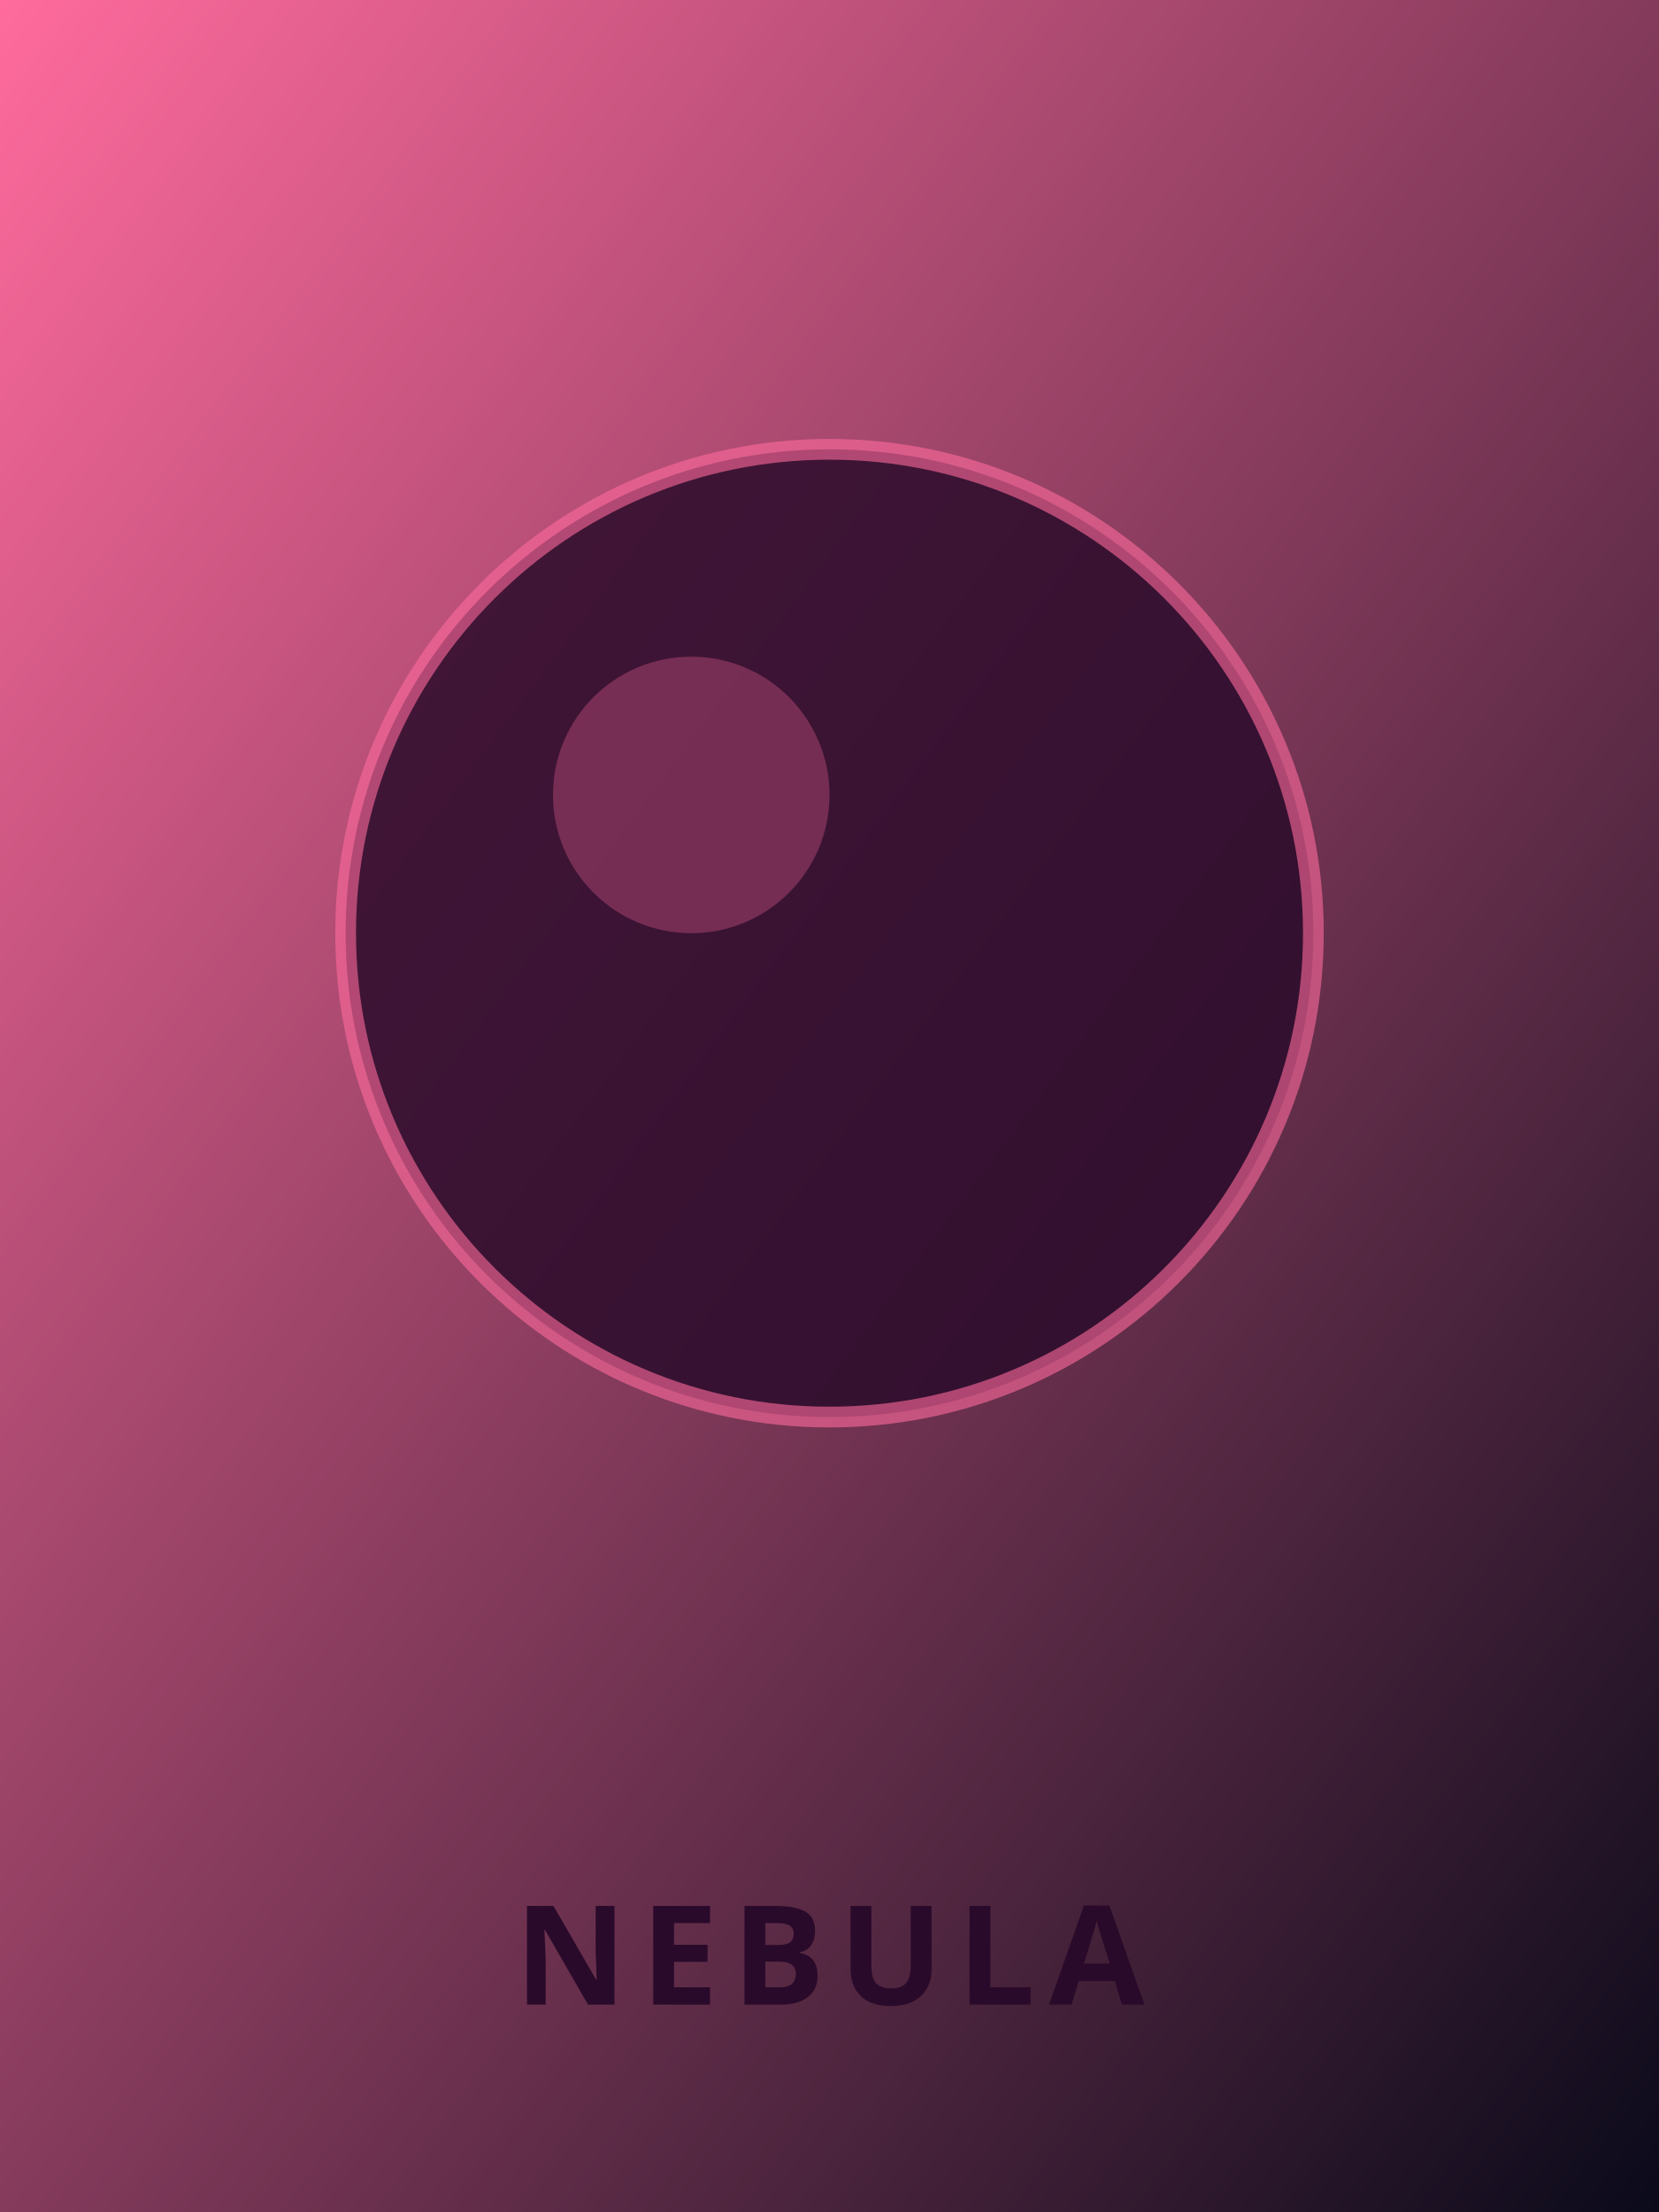
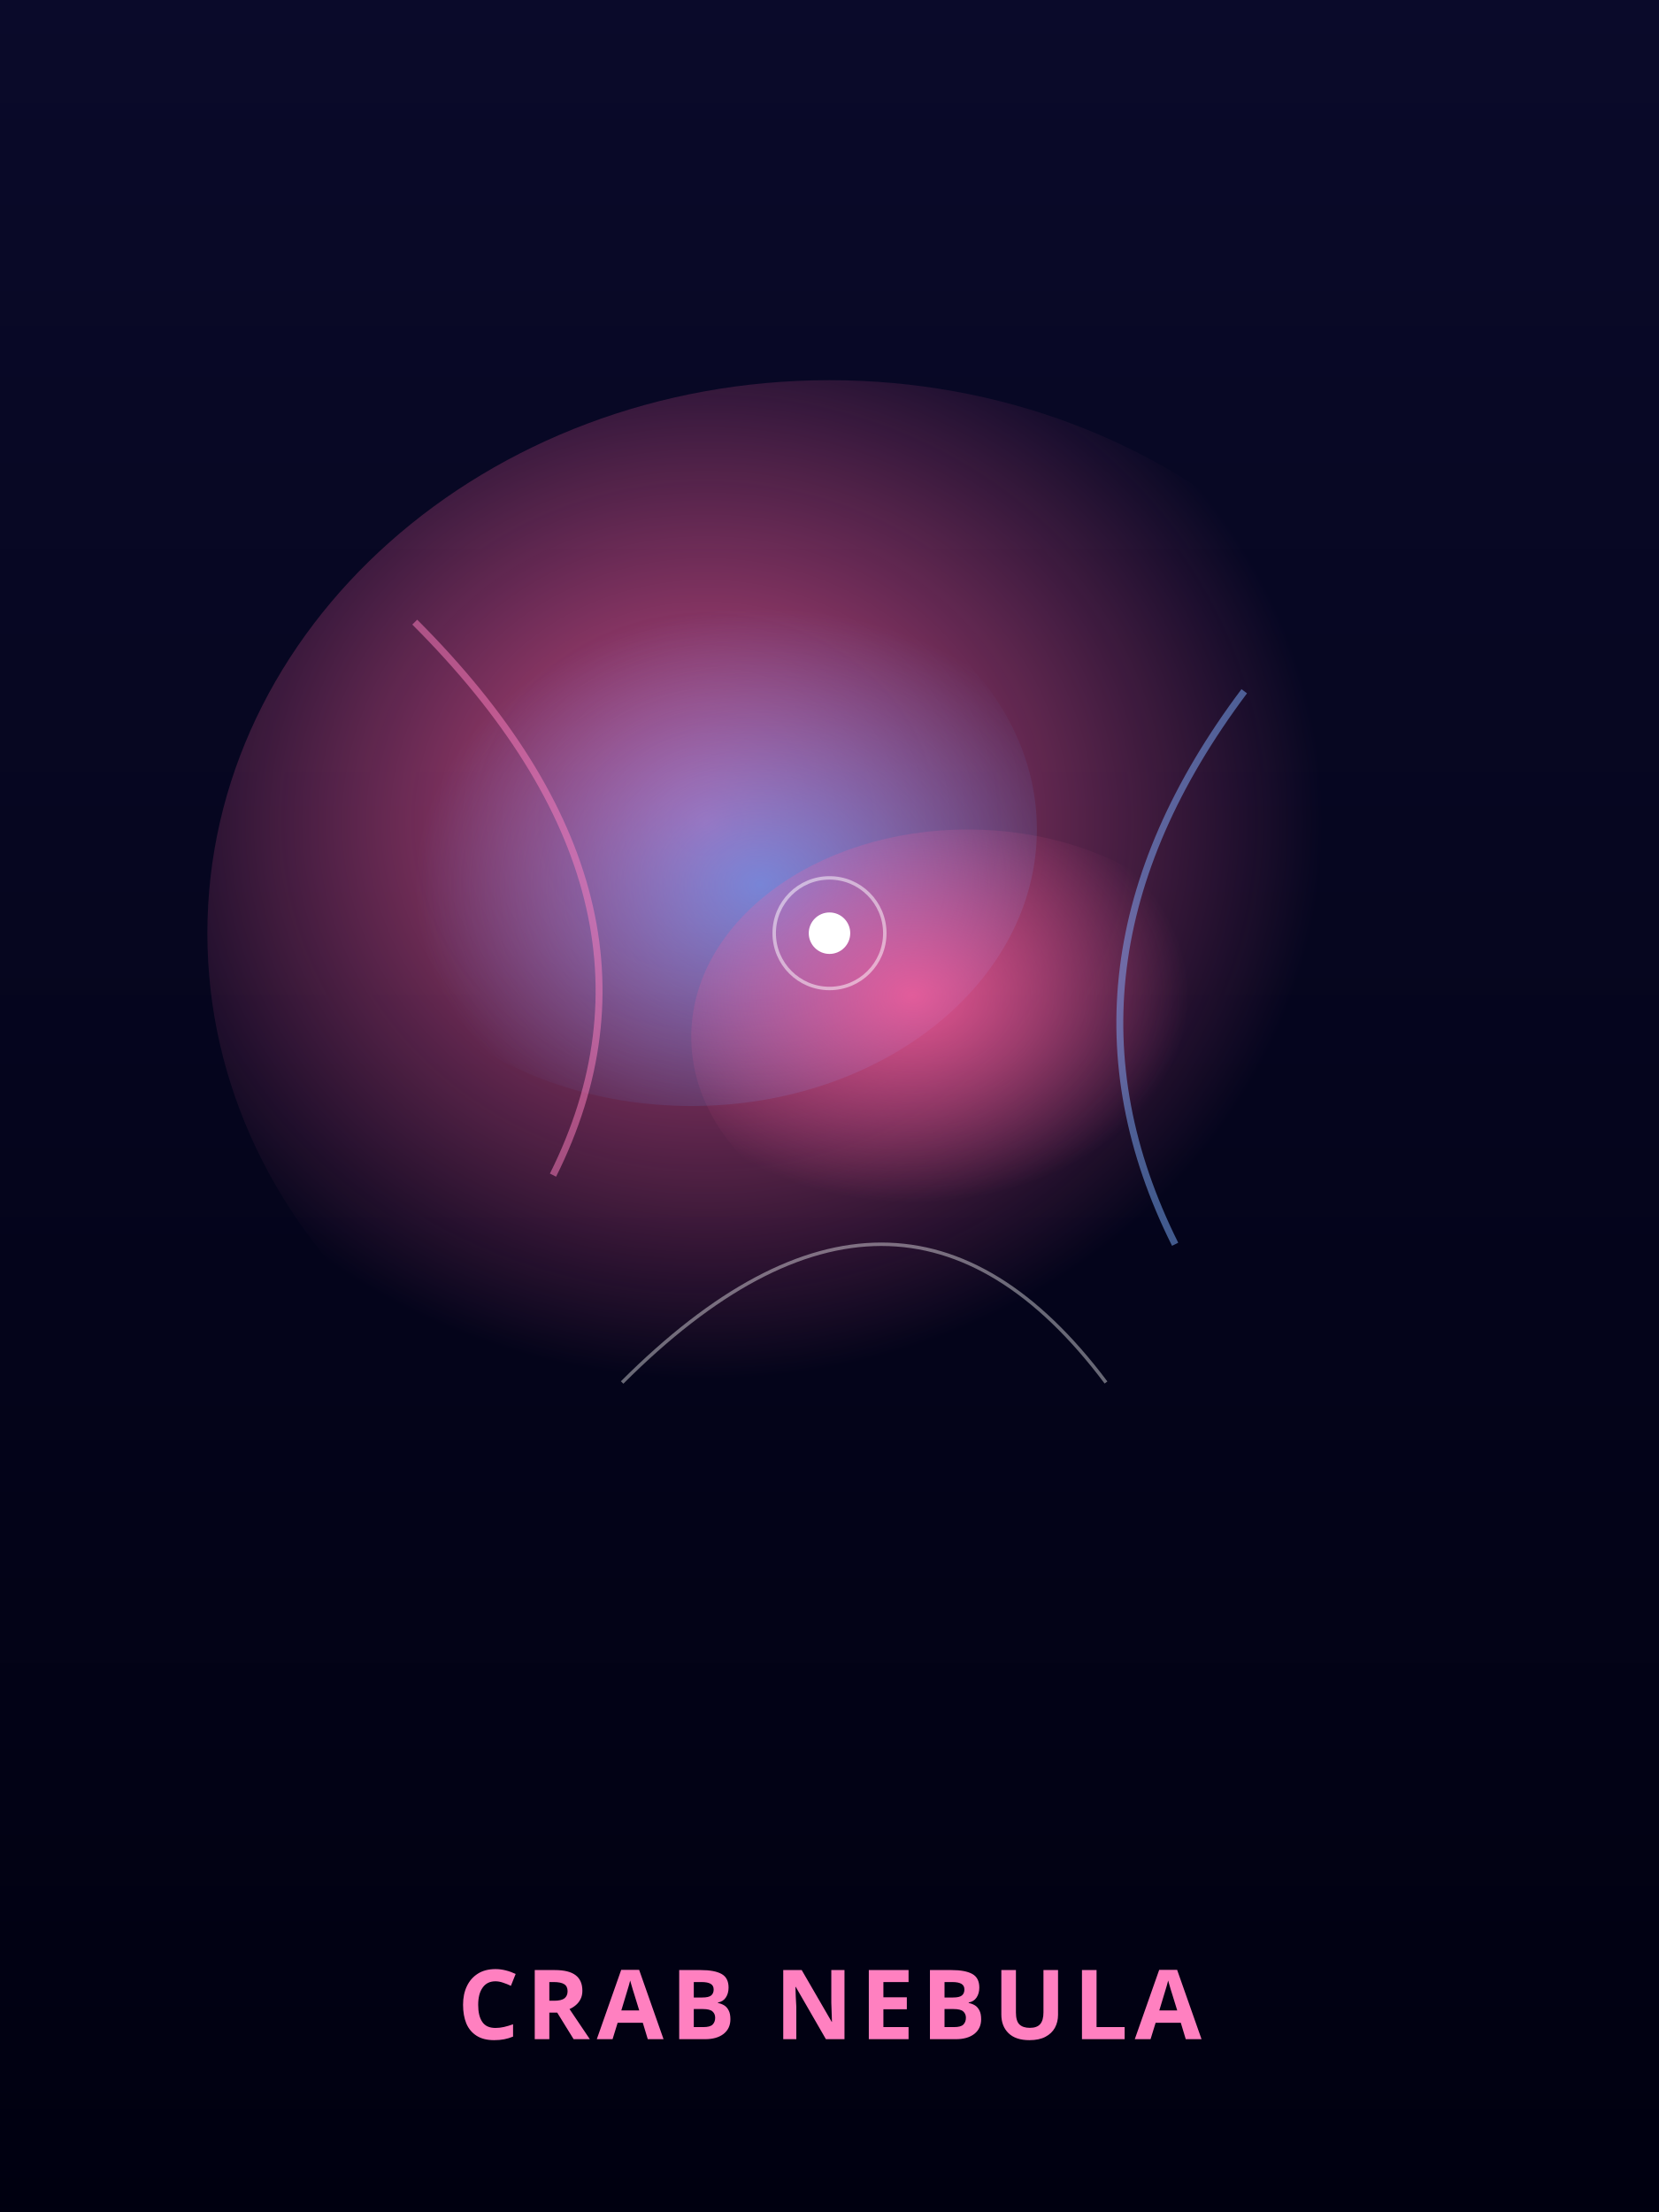
<svg xmlns="http://www.w3.org/2000/svg" viewBox="0 0 240 320">
  <defs>
-     <linearGradient id="g-nebula" x1="0" y1="0" x2="1" y2="1">
-       <stop offset="0%" stop-color="#FF6B9D" />
-       <stop offset="100%" stop-color="#0A0A1A" />
+     <linearGradient id="bg" x1="0" y1="0" x2="0" y2="1">
+       <stop offset="0%" stop-color="#0a0a2a" />
+       <stop offset="100%" stop-color="#000010" />
    </linearGradient>
+     <radialGradient id="n1" cx="40%" cy="40%">
+       <stop offset="0%" stop-color="#FF60A0" stop-opacity="0.8" />
+       <stop offset="100%" stop-color="#FF60A0" stop-opacity="0" />
+     </radialGradient>
+     <radialGradient id="n2" cx="60%" cy="60%">
+       <stop offset="0%" stop-color="#60A0FF" stop-opacity="0.7" />
+       <stop offset="100%" stop-color="#60A0FF" stop-opacity="0" />
+     </radialGradient>
  </defs>
-   <rect width="240" height="320" fill="url(#g-nebula)" />
-   <circle cx="120" cy="135" r="70" fill="#2A0A2A" opacity="0.85" />
-   <circle cx="120" cy="135" r="70" fill="none" stroke="#FF6B9D" stroke-width="3" opacity="0.6" />
-   <circle cx="100" cy="115" r="20" fill="#FF6B9D" opacity="0.3" />
-   <text x="120" y="290" text-anchor="middle" fill="#2A0A2A" font-size="20" font-weight="bold" font-family="sans-serif" letter-spacing="2">NEBULA</text>
+   <rect width="240" height="320" fill="url(#bg)" />
+   <ellipse cx="120" cy="135" rx="90" ry="80" fill="url(#n1)" />
+   <ellipse cx="100" cy="120" rx="50" ry="40" fill="url(#n2)" />
+   <ellipse cx="140" cy="150" rx="40" ry="30" fill="url(#n1)" />
+   <path d="M 60 90 Q 100 130 80 170" fill="none" stroke="#FF80C0" stroke-width="1" opacity="0.5" />
+   <path d="M 180 100 Q 150 140 170 180" fill="none" stroke="#80B0FF" stroke-width="1" opacity="0.5" />
+   <path d="M 90 200 Q 130 160 160 200" fill="none" stroke="#FFFFFF" stroke-width="0.5" opacity="0.4" />
+   <circle cx="120" cy="135" r="3" fill="#FFFFFF" />
+   <circle cx="120" cy="135" r="8" fill="none" stroke="#FFFFFF" stroke-width="0.5" opacity="0.5" />
+   <text x="120" y="295" text-anchor="middle" fill="#FF80C0" font-size="14" font-weight="bold" font-family="sans-serif" letter-spacing="1">CRAB NEBULA</text>
</svg>
